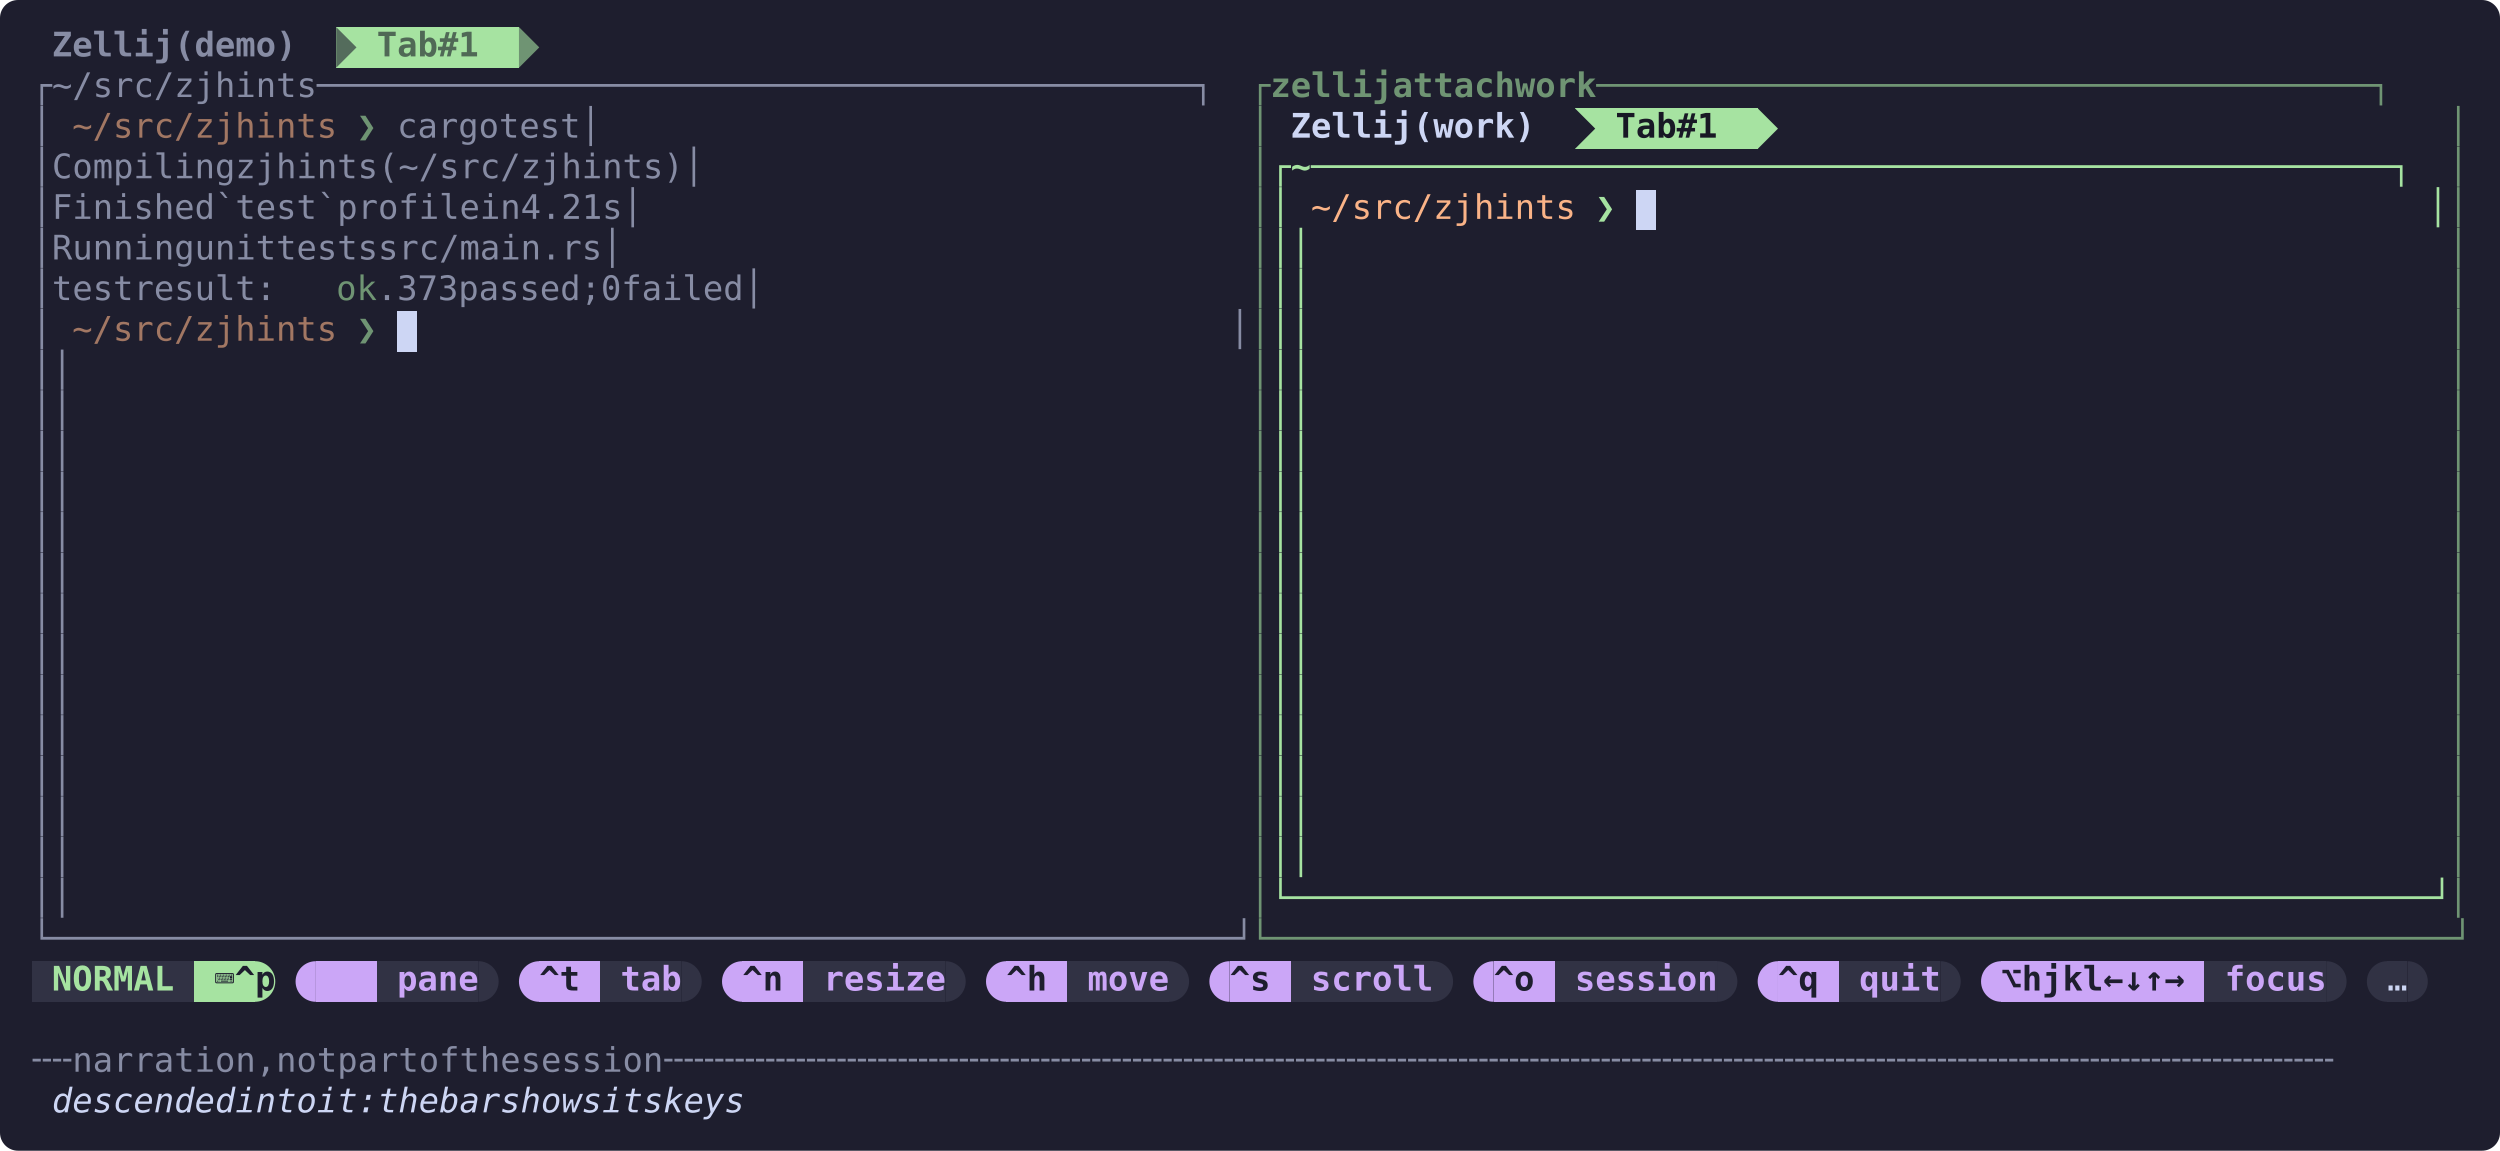
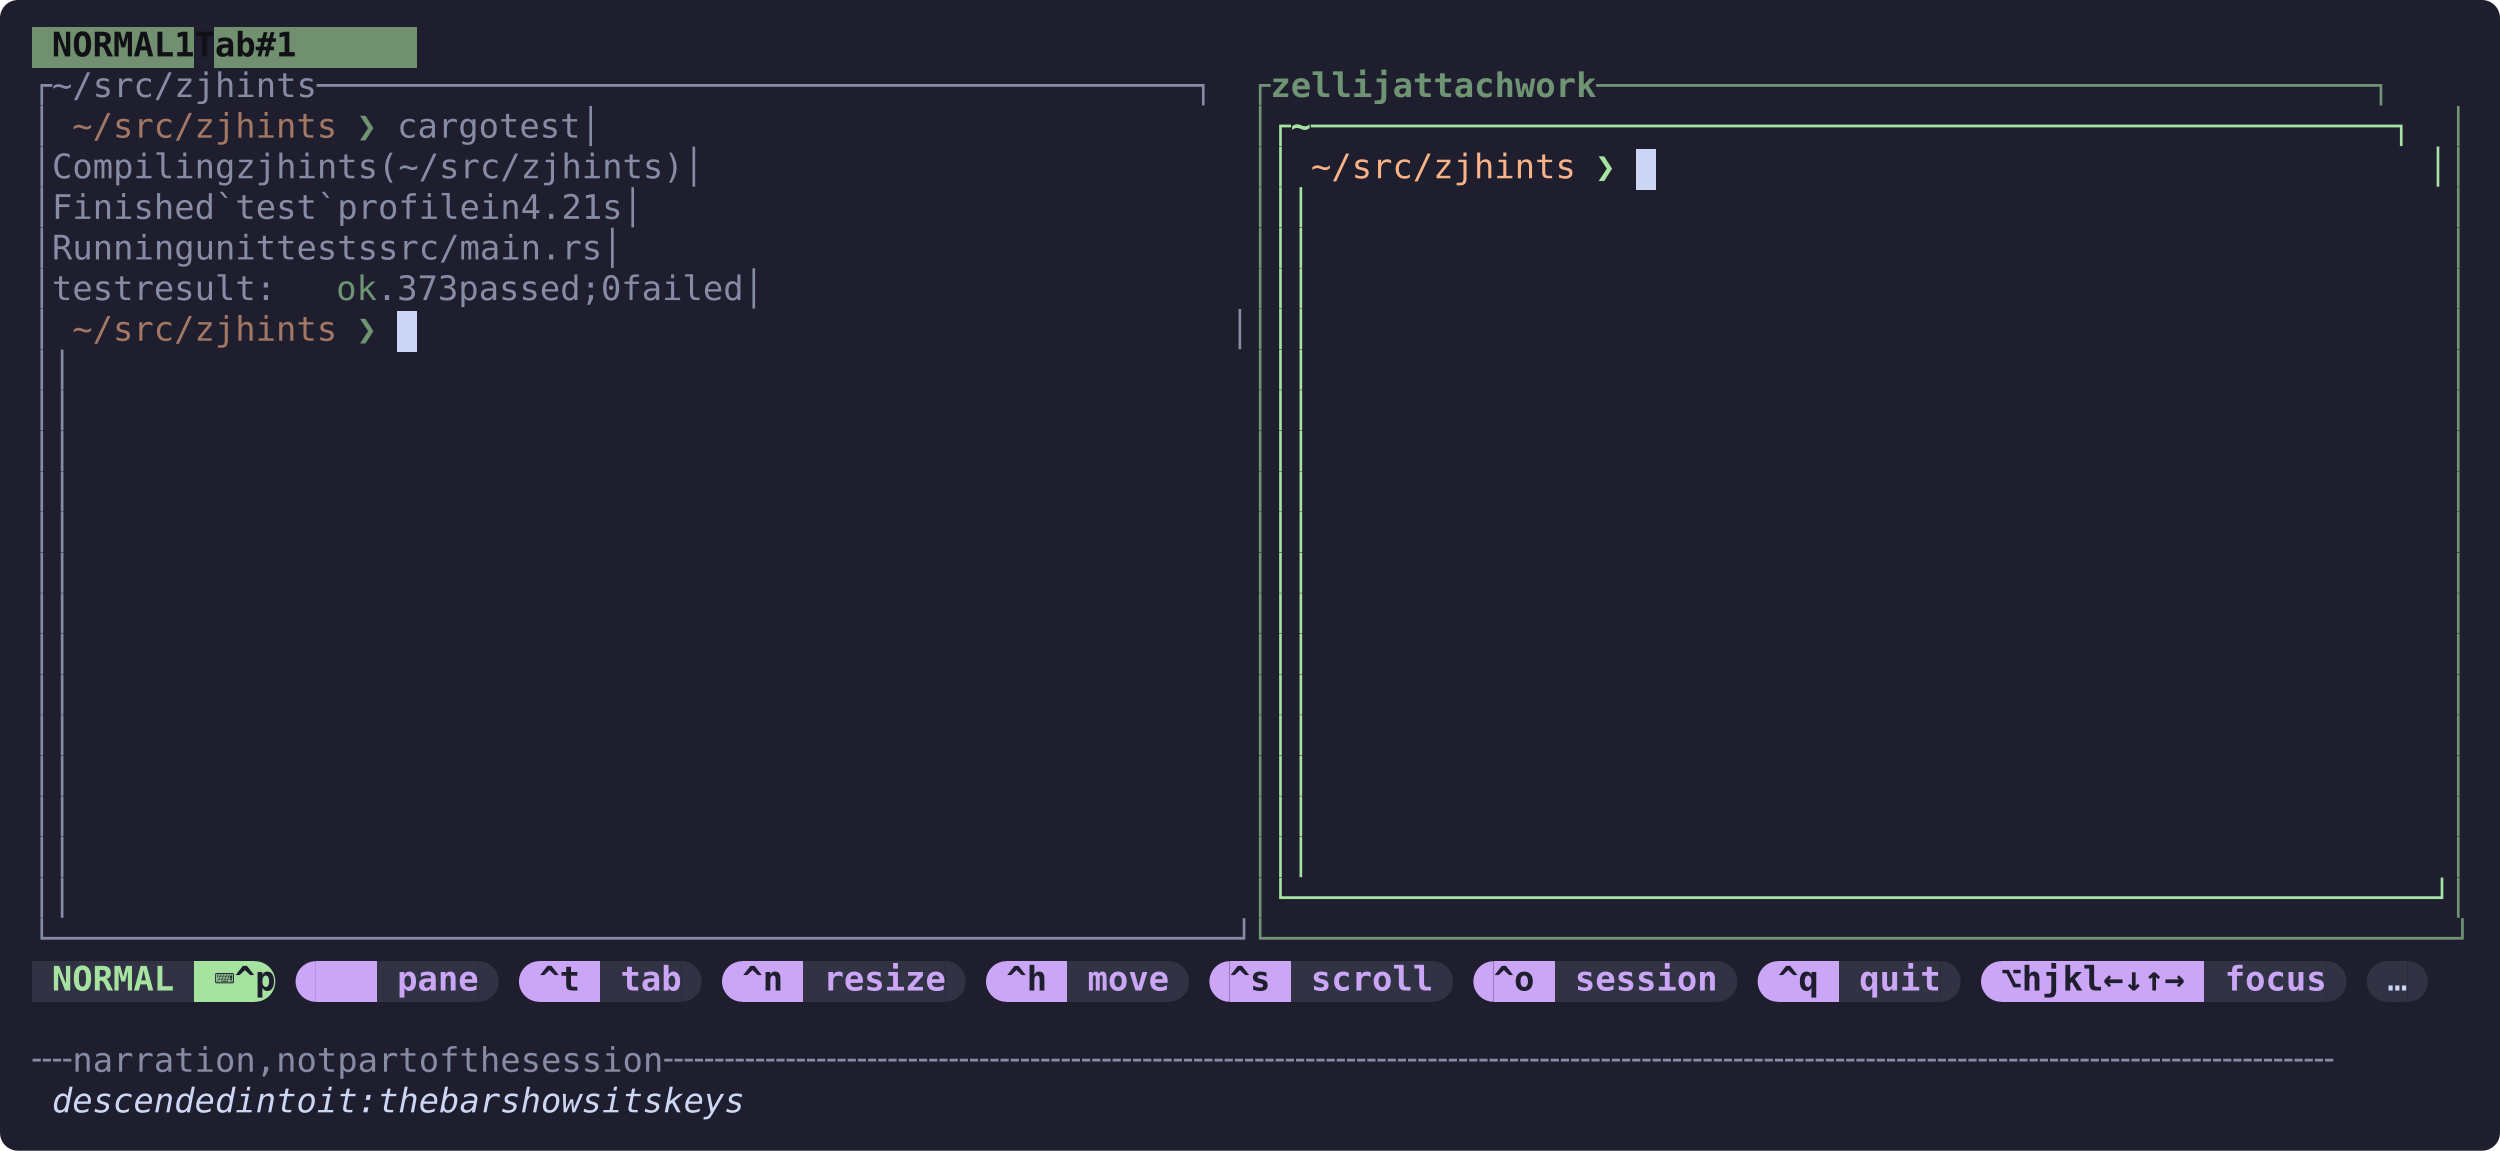
<svg xmlns="http://www.w3.org/2000/svg" width="1108" height="510" viewBox="0 0 1108 510" role="img">
  <rect width="1108" height="510" rx="8" fill="#1e1e2e" />
  <g transform="translate(14 12)">
    <style>
@keyframes f0{0.000%{visibility:visible}35.365%{visibility:hidden}79.268%{visibility:visible}}
.f0{visibility:hidden;animation:f0 16400ms step-end infinite}
@keyframes f1{0.000%{visibility:hidden}35.365%{visibility:visible}79.268%{visibility:hidden}}
.f1{animation:f1 16400ms step-end infinite}
@keyframes f2{0.000%{visibility:visible}35.365%{visibility:hidden}}
.f2{visibility:hidden;animation:f2 16400ms step-end infinite}
@keyframes f3{0.000%{visibility:hidden}79.268%{visibility:visible}}
.f3{visibility:hidden;animation:f3 16400ms step-end infinite}
@keyframes f4{0.000%{visibility:visible}18.292%{visibility:hidden}}
.f4{visibility:hidden;animation:f4 16400ms step-end infinite}
@keyframes f5{0.000%{visibility:hidden}18.292%{visibility:visible}35.365%{visibility:hidden}}
.f5{visibility:hidden;animation:f5 16400ms step-end infinite}
@keyframes f6{0.000%{visibility:visible}59.756%{visibility:hidden}79.268%{visibility:visible}}
.f6{animation:f6 16400ms step-end infinite}
@keyframes f7{0.000%{visibility:hidden}59.756%{visibility:visible}79.268%{visibility:hidden}}
.f7{visibility:hidden;animation:f7 16400ms step-end infinite}
@keyframes f8{0.000%{visibility:visible}}
.f8{animation:f8 16400ms step-end infinite}
@keyframes f9{0.000%{visibility:hidden}35.365%{visibility:visible}59.756%{visibility:hidden}}
.f9{animation:f9 16400ms step-end infinite}
@media (prefers-reduced-motion:reduce){g[class]{animation:none}}
</style>
    <g shape-rendering="crispEdges">
      <g class="f0">
-         <rect x="135" y="0" width="81" height="18" fill="#a6e3a1" />
-       </g>
-       <g class="f1">
-         <rect x="135" y="0" width="81" height="18" fill="#a6e3a1" />
+         <rect x="0" y="0" width="72" height="18" fill="#a6e3a1" />
+         <rect x="81" y="0" width="90" height="18" fill="#a6e3a1" />
+       </g>
+       <g class="f1">
+         <rect x="0" y="0" width="72" height="18" fill="#71906f" />
+         <rect x="81" y="0" width="90" height="18" fill="#71906f" />
      </g>
      <g class="f4">
        <rect x="702" y="36" width="9" height="18" fill="#cdd6f4" />
      </g>
      <g class="f5">
        <rect x="864" y="36" width="9" height="18" fill="#cdd6f4" />
      </g>
      <g class="f1">
-         <rect x="684" y="36" width="81" height="18" fill="#a6e3a1" />
-       </g>
-       <g class="f3">
-         <rect x="684" y="36" width="81" height="18" fill="#a6e3a1" />
-       </g>
-       <g class="f1">
-         <rect x="711" y="72" width="9" height="18" fill="#cdd6f4" />
-       </g>
-       <g class="f3">
-         <rect x="711" y="72" width="9" height="18" fill="#cdd6f4" />
+         <rect x="711" y="54" width="9" height="18" fill="#cdd6f4" />
+       </g>
+       <g class="f3">
+         <rect x="711" y="54" width="9" height="18" fill="#cdd6f4" />
      </g>
      <g class="f2">
        <rect x="162" y="126" width="9" height="18" fill="#cdd6f4" />
      </g>
      <g class="f1">
        <rect x="162" y="126" width="9" height="18" fill="#cdd6f4" />
      </g>
      <g class="f3">
        <rect x="162" y="126" width="9" height="18" fill="#cdd6f4" />
      </g>
      <g class="f6">
        <rect x="0" y="414" width="72" height="18" fill="#313244" />
        <rect x="72" y="414" width="27" height="18" fill="#a6e3a1" />
        <rect x="126" y="414" width="27" height="18" fill="#cba6f7" />
        <rect x="153" y="414" width="45" height="18" fill="#313244" />
        <rect x="225" y="414" width="27" height="18" fill="#cba6f7" />
        <rect x="252" y="414" width="36" height="18" fill="#313244" />
        <rect x="315" y="414" width="27" height="18" fill="#cba6f7" />
        <rect x="342" y="414" width="63" height="18" fill="#313244" />
        <rect x="432" y="414" width="27" height="18" fill="#cba6f7" />
        <rect x="459" y="414" width="45" height="18" fill="#313244" />
        <rect x="531" y="414" width="27" height="18" fill="#cba6f7" />
        <rect x="558" y="414" width="63" height="18" fill="#313244" />
        <rect x="648" y="414" width="27" height="18" fill="#cba6f7" />
        <rect x="675" y="414" width="72" height="18" fill="#313244" />
        <rect x="774" y="414" width="27" height="18" fill="#cba6f7" />
        <rect x="801" y="414" width="45" height="18" fill="#313244" />
        <rect x="873" y="414" width="90" height="18" fill="#cba6f7" />
        <rect x="963" y="414" width="54" height="18" fill="#313244" />
        <rect x="1044" y="414" width="9" height="18" fill="#313244" />
      </g>
      <g class="f7">
        <rect x="0" y="414" width="54" height="18" fill="#313244" />
        <rect x="54" y="414" width="27" height="18" fill="#89b4fa" />
        <rect x="108" y="414" width="45" height="18" fill="#cba6f7" />
        <rect x="153" y="414" width="36" height="18" fill="#313244" />
        <rect x="216" y="414" width="18" height="18" fill="#cba6f7" />
        <rect x="234" y="414" width="54" height="18" fill="#313244" />
        <rect x="315" y="414" width="18" height="18" fill="#cba6f7" />
        <rect x="333" y="414" width="99" height="18" fill="#313244" />
        <rect x="459" y="414" width="45" height="18" fill="#cba6f7" />
        <rect x="504" y="414" width="54" height="18" fill="#313244" />
        <rect x="585" y="414" width="18" height="18" fill="#cba6f7" />
        <rect x="603" y="414" width="54" height="18" fill="#313244" />
        <rect x="684" y="414" width="18" height="18" fill="#cba6f7" />
        <rect x="702" y="414" width="108" height="18" fill="#313244" />
        <rect x="837" y="414" width="18" height="18" fill="#cba6f7" />
        <rect x="855" y="414" width="99" height="18" fill="#313244" />
        <rect x="981" y="414" width="9" height="18" fill="#313244" />
      </g>
      <g class="f7">
        <rect x="9" y="468" width="72" height="18" fill="#a6e3a1" />
      </g>
    </g>
    <g font-family="ui-monospace, SFMono-Regular, Menlo, Consolas, 'DejaVu Sans Mono', monospace" font-size="15" xml:space="preserve">
      <g class="f0">
-         <path d="M135 0L144 9L135 18Z" fill="#1e1e2e" />
-         <path d="M216 0L225 9L216 18Z" fill="#a6e3a1" />
        <text y="13">
-           <tspan x="9 18 27 36 45 54 72 81 90 99 108 117" fill="#cdd6f4" font-weight="bold">Zellij(demo)</tspan>
-           <tspan x="153 162 171 189 198" fill="#181825" font-weight="bold">Tab#1</tspan>
-         </text>
-       </g>
-       <g class="f1">
-         <path d="M135 0L144 9L135 18Z" fill="#546c5c" />
-         <path d="M216 0L225 9L216 18Z" fill="#6f9473" />
+           <tspan x="9 18 27 36 45 54 90 108 117 126 144 153" fill="#181825" font-weight="bold">NORMAL1Tab#1</tspan>
+         </text>
+       </g>
+       <g class="f1">
        <text y="13">
-           <tspan x="9 18 27 36 45 54 72 81 90 99 108 117" fill="#878ca4" font-weight="bold">Zellij(demo)</tspan>
-           <tspan x="153 162 171 189 198" fill="#506956" font-weight="bold">Tab#1</tspan>
+           <tspan x="9 18 27 36 45 54 90 108 117 126 144 153" fill="#101016" font-weight="bold">NORMAL1Tab#1</tspan>
        </text>
      </g>
      <g class="f2">
        <text y="31">
          <tspan x="0 18 27 36 45 54 63 72 81 90 99 108 117 126 144 153 162 171 180 189 198 207 216 225 234 243 252 261 270 279 288 297 306 315 324 333 342 351 360 369 378 387 396 405 414 423 432 441 450 459 468 477 486 495 504 513 522 531" fill="#cdd6f4">┌~/src/zjhints───────────────────────────────────────────┐</tspan>
          <tspan x="540 558 567 576 585 594 603 612 621 630 639 648 657 666 684 693 702 711 720 729 738 747 756 765 774 783 792 801 810 819 828 837 846 855 864 873 882 891 900 909 918 927 936 945 954 963 972 981 990 999 1008 1017 1026 1035 1044 1053 1062 1071" fill="#a6e3a1" font-weight="bold">┌~/src/zjhints───────────────────────────────────────────┐</tspan>
        </text>
      </g>
      <g class="f1">
        <text y="31">
          <tspan x="0 18 27 36 45 54 63 72 81 90 99 108 117 126 144 153 162 171 180 189 198 207 216 225 234 243 252 261 270 279 288 297 306 315 324 333 342 351 360 369 378 387 396 405 414 423 432 441 450 459 468 477 486 495 504 513 522 531" fill="#878ca4">┌~/src/zjhints───────────────────────────────────────────┐</tspan>
          <tspan x="540 558 567 576 585 594 603 621 630 639 648 657 666 684 693 702 711 729 738 747 756 765 774 783 792 801 810 819 828 837 846 855 864 873 882 891 900 909 918 927 936 945 954 963 972 981 990 999 1008 1017 1026 1035 1044 1053 1062 1071" fill="#6f9473" font-weight="bold">┌zellijattachwork──────────────────────────────────────┐</tspan>
        </text>
      </g>
      <g class="f3">
        <text y="31">
          <tspan x="0 18 27 36 45 54 63 72 81 90 99 108 117 126 144 153 162 171 180 189 198 207 216 225 234 243 252 261 270 279 288 297 306 315 324 333 342 351 360 369 378 387 396 405 414 423 432 441 450 459 468 477 486 495 504 513 522 531" fill="#cdd6f4">┌~/src/zjhints───────────────────────────────────────────┐</tspan>
          <tspan x="540 558 567 576 585 594 603 621 630 639 648 657 666 684 693 702 711 729 738 747 756 765 774 783 792 801 810 819 828 837 846 855 864 873 882 891 900 909 918 927 936 945 954 963 972 981 990 999 1008 1017 1026 1035 1044 1053 1062 1071" fill="#a6e3a1" font-weight="bold">┌zellijattachwork──────────────────────────────────────┐</tspan>
        </text>
      </g>
      <g class="f4">
        <text y="49">
          <tspan x="0" fill="#cdd6f4">│</tspan>
          <tspan x="18 27 36 45 54 63 72 81 90 99 108 117 126" fill="#fab387">~/src/zjhints</tspan>
          <tspan x="144" fill="#a6e3a1">❯</tspan>
          <tspan x="162 171 180 189 198 216 225 234 243 531" fill="#cdd6f4">cargotest│</tspan>
          <tspan x="540" fill="#a6e3a1" font-weight="bold">│</tspan>
          <tspan x="558 567 576 585 594 603 612 621 630 639 648 657 666" fill="#fab387">~/src/zjhints</tspan>
          <tspan x="684" fill="#a6e3a1">❯</tspan>
          <tspan x="1071" fill="#a6e3a1" font-weight="bold">│</tspan>
        </text>
      </g>
      <g class="f5">
        <text y="49">
          <tspan x="0" fill="#cdd6f4">│</tspan>
          <tspan x="18 27 36 45 54 63 72 81 90 99 108 117 126" fill="#fab387">~/src/zjhints</tspan>
          <tspan x="144" fill="#a6e3a1">❯</tspan>
          <tspan x="162 171 180 189 198 216 225 234 243 531" fill="#cdd6f4">cargotest│</tspan>
          <tspan x="540" fill="#a6e3a1" font-weight="bold">│</tspan>
          <tspan x="558 567 576 585 594 603 612 621 630 639 648 657 666" fill="#fab387">~/src/zjhints</tspan>
          <tspan x="684" fill="#a6e3a1">❯</tspan>
          <tspan x="702 711 720 729 738 747 765 774 783 792 801 810 828 837 846 855" fill="#cdd6f4">zellijattachwork</tspan>
          <tspan x="1071" fill="#a6e3a1" font-weight="bold">│</tspan>
        </text>
      </g>
      <g class="f1">
-         <path d="M684 36L693 45L684 54Z" fill="#1e1e2e" />
-         <path d="M765 36L774 45L765 54Z" fill="#a6e3a1" />
        <text y="49">
          <tspan x="0" fill="#878ca4">│</tspan>
          <tspan x="18 27 36 45 54 63 72 81 90 99 108 117 126" fill="#a27763">~/src/zjhints</tspan>
          <tspan x="144" fill="#6f9473">❯</tspan>
          <tspan x="162 171 180 189 198 216 225 234 243 531" fill="#878ca4">cargotest│</tspan>
          <tspan x="540" fill="#6f9473" font-weight="bold">│</tspan>
-           <tspan x="558 567 576 585 594 603 621 630 639 648 657 666" fill="#cdd6f4" font-weight="bold">Zellij(work)</tspan>
-           <tspan x="702 711 720 738 747" fill="#181825" font-weight="bold">Tab#1</tspan>
-           <tspan x="1071" fill="#6f9473" font-weight="bold">│</tspan>
-         </text>
-       </g>
-       <g class="f3">
-         <path d="M684 36L693 45L684 54Z" fill="#546c5c" />
-         <path d="M765 36L774 45L765 54Z" fill="#6f9473" />
+           <tspan x="549 567 585 594 603 612 621 630 639 648 657 666 675 684 693 702 711 720 729 738 747 756 765 774 783 792 801 810 819 828 837 846 855 864 873 882 891 900 909 918 927 936 945 954 963 972 981 990 999 1008 1017 1026 1035 1044 1053 1062" fill="#a6e3a1" font-weight="bold">┌~─────────────────────────────────────────────────────┐</tspan>
+           <tspan x="1071" fill="#6f9473" font-weight="bold">│</tspan>
+         </text>
+       </g>
+       <g class="f3">
        <text y="49">
          <tspan x="0" fill="#cdd6f4">│</tspan>
          <tspan x="18 27 36 45 54 63 72 81 90 99 108 117 126" fill="#fab387">~/src/zjhints</tspan>
          <tspan x="144" fill="#a6e3a1">❯</tspan>
          <tspan x="162 171 180 189 198 216 225 234 243 531" fill="#cdd6f4">cargotest│</tspan>
          <tspan x="540" fill="#a6e3a1" font-weight="bold">│</tspan>
-           <tspan x="558 567 576 585 594 603 621 630 639 648 657 666" fill="#878ca4" font-weight="bold">Zellij(work)</tspan>
-           <tspan x="702 711 720 738 747" fill="#506956" font-weight="bold">Tab#1</tspan>
+           <tspan x="549 567 585 594 603 612 621 630 639 648 657 666 675 684 693 702 711 720 729 738 747 756 765 774 783 792 801 810 819 828 837 846 855 864 873 882 891 900 909 918 927 936 945 954 963 972 981 990 999 1008 1017 1026 1035 1044 1053 1062" fill="#6f9473" font-weight="bold">┌~─────────────────────────────────────────────────────┐</tspan>
          <tspan x="1071" fill="#a6e3a1" font-weight="bold">│</tspan>
        </text>
      </g>
      <g class="f2">
        <text y="67">
          <tspan x="0 45 54 63 72 81 90 99 108 117 135 144 153 162 171 180 189 207 216 225 234 243 252 261 270 279 288 297 306 315 324 333 531" fill="#cdd6f4">│Compilingzjhints(~/src/zjhints)│</tspan>
          <tspan x="540 1071" fill="#a6e3a1" font-weight="bold">││</tspan>
        </text>
      </g>
      <g class="f1">
        <text y="67">
          <tspan x="0 45 54 63 72 81 90 99 108 117 135 144 153 162 171 180 189 207 216 225 234 243 252 261 270 279 288 297 306 315 324 333 531" fill="#878ca4">│Compilingzjhints(~/src/zjhints)│</tspan>
-           <tspan x="540" fill="#6f9473" font-weight="bold">│</tspan>
-           <tspan x="549 567 585 594 603 612 621 630 639 648 657 666 675 684 693 702 711 720 729 738 747 756 765 774 783 792 801 810 819 828 837 846 855 864 873 882 891 900 909 918 927 936 945 954 963 972 981 990 999 1008 1017 1026 1035 1044 1053 1062" fill="#a6e3a1" font-weight="bold">┌~─────────────────────────────────────────────────────┐</tspan>
-           <tspan x="1071" fill="#6f9473" font-weight="bold">│</tspan>
-         </text>
-       </g>
-       <g class="f3">
-         <text y="67">
-           <tspan x="0 45 54 63 72 81 90 99 108 117 135 144 153 162 171 180 189 207 216 225 234 243 252 261 270 279 288 297 306 315 324 333 531" fill="#cdd6f4">│Compilingzjhints(~/src/zjhints)│</tspan>
-           <tspan x="540" fill="#a6e3a1" font-weight="bold">│</tspan>
-           <tspan x="549 567 585 594 603 612 621 630 639 648 657 666 675 684 693 702 711 720 729 738 747 756 765 774 783 792 801 810 819 828 837 846 855 864 873 882 891 900 909 918 927 936 945 954 963 972 981 990 999 1008 1017 1026 1035 1044 1053 1062" fill="#6f9473" font-weight="bold">┌~─────────────────────────────────────────────────────┐</tspan>
-           <tspan x="1071" fill="#a6e3a1" font-weight="bold">│</tspan>
-         </text>
-       </g>
-       <g class="f2">
-         <text y="85">
-           <tspan x="0 54 63 72 81 90 99 108 117 135 144 153 162 171 180 198 207 216 225 234 243 252 270 279 297 306 315 324 333 531" fill="#cdd6f4">│Finished`test`profilein4.21s│</tspan>
-           <tspan x="540 1071" fill="#a6e3a1" font-weight="bold">││</tspan>
-         </text>
-       </g>
-       <g class="f1">
-         <text y="85">
-           <tspan x="0 54 63 72 81 90 99 108 117 135 144 153 162 171 180 198 207 216 225 234 243 252 270 279 297 306 315 324 333 531" fill="#878ca4">│Finished`test`profilein4.21s│</tspan>
          <tspan x="540" fill="#6f9473" font-weight="bold">│</tspan>
          <tspan x="549" fill="#a6e3a1" font-weight="bold">│</tspan>
          <tspan x="567 576 585 594 603 612 621 630 639 648 657 666 675" fill="#fab387">~/src/zjhints</tspan>
          <tspan x="693" fill="#a6e3a1">❯</tspan>
          <tspan x="1062" fill="#a6e3a1" font-weight="bold">│</tspan>
          <tspan x="1071" fill="#6f9473" font-weight="bold">│</tspan>
        </text>
      </g>
      <g class="f3">
-         <text y="85">
-           <tspan x="0 54 63 72 81 90 99 108 117 135 144 153 162 171 180 198 207 216 225 234 243 252 270 279 297 306 315 324 333 531" fill="#cdd6f4">│Finished`test`profilein4.21s│</tspan>
+         <text y="67">
+           <tspan x="0 45 54 63 72 81 90 99 108 117 135 144 153 162 171 180 189 207 216 225 234 243 252 261 270 279 288 297 306 315 324 333 531" fill="#cdd6f4">│Compilingzjhints(~/src/zjhints)│</tspan>
          <tspan x="540" fill="#a6e3a1" font-weight="bold">│</tspan>
          <tspan x="549" fill="#6f9473" font-weight="bold">│</tspan>
          <tspan x="567 576 585 594 603 612 621 630 639 648 657 666 675" fill="#a27763">~/src/zjhints</tspan>
          <tspan x="693" fill="#6f9473">❯</tspan>
          <tspan x="1062" fill="#6f9473" font-weight="bold">│</tspan>
+           <tspan x="1071" fill="#a6e3a1" font-weight="bold">│</tspan>
+         </text>
+       </g>
+       <g class="f2">
+         <text y="85">
+           <tspan x="0 54 63 72 81 90 99 108 117 135 144 153 162 171 180 198 207 216 225 234 243 252 270 279 297 306 315 324 333 531" fill="#cdd6f4">│Finished`test`profilein4.21s│</tspan>
+           <tspan x="540 1071" fill="#a6e3a1" font-weight="bold">││</tspan>
+         </text>
+       </g>
+       <g class="f1">
+         <text y="85">
+           <tspan x="0 54 63 72 81 90 99 108 117 135 144 153 162 171 180 198 207 216 225 234 243 252 270 279 297 306 315 324 333 531" fill="#878ca4">│Finished`test`profilein4.21s│</tspan>
+           <tspan x="540" fill="#6f9473" font-weight="bold">│</tspan>
+           <tspan x="549 1062" fill="#a6e3a1" font-weight="bold">││</tspan>
+           <tspan x="1071" fill="#6f9473" font-weight="bold">│</tspan>
+         </text>
+       </g>
+       <g class="f3">
+         <text y="85">
+           <tspan x="0 54 63 72 81 90 99 108 117 135 144 153 162 171 180 198 207 216 225 234 243 252 270 279 297 306 315 324 333 531" fill="#cdd6f4">│Finished`test`profilein4.21s│</tspan>
+           <tspan x="540" fill="#a6e3a1" font-weight="bold">│</tspan>
+           <tspan x="549 1062" fill="#6f9473" font-weight="bold">││</tspan>
          <tspan x="1071" fill="#a6e3a1" font-weight="bold">│</tspan>
        </text>
      </g>
      <g class="f2">
        <text y="103">
          <tspan x="0 63 72 81 90 99 108 117 135 144 153 162 171 180 189 198 207 225 234 243 252 261 270 279 288 297 306 315 531" fill="#cdd6f4">│Runningunittestssrc/main.rs│</tspan>
          <tspan x="540 1071" fill="#a6e3a1" font-weight="bold">││</tspan>
        </text>
      </g>
      <g class="f1">
        <text y="103">
          <tspan x="0 63 72 81 90 99 108 117 135 144 153 162 171 180 189 198 207 225 234 243 252 261 270 279 288 297 306 315 531" fill="#878ca4">│Runningunittestssrc/main.rs│</tspan>
          <tspan x="540" fill="#6f9473" font-weight="bold">│</tspan>
          <tspan x="549 1062" fill="#a6e3a1" font-weight="bold">││</tspan>
          <tspan x="1071" fill="#6f9473" font-weight="bold">│</tspan>
        </text>
      </g>
      <g class="f3">
        <text y="103">
          <tspan x="0 63 72 81 90 99 108 117 135 144 153 162 171 180 189 198 207 225 234 243 252 261 270 279 288 297 306 315 531" fill="#cdd6f4">│Runningunittestssrc/main.rs│</tspan>
          <tspan x="540" fill="#a6e3a1" font-weight="bold">│</tspan>
          <tspan x="549 1062" fill="#6f9473" font-weight="bold">││</tspan>
          <tspan x="1071" fill="#a6e3a1" font-weight="bold">│</tspan>
        </text>
      </g>
      <g class="f2">
        <text y="121">
          <tspan x="0 18 27 36 45 63 72 81 90 99 108 117" fill="#cdd6f4">│testresult:</tspan>
          <tspan x="135 144" fill="#a6e3a1">ok</tspan>
          <tspan x="153 171 180 189 207 216 225 234 243 252 261 279 297 306 315 324 333 342 531" fill="#cdd6f4">.373passed;0failed│</tspan>
          <tspan x="540 1071" fill="#a6e3a1" font-weight="bold">││</tspan>
        </text>
      </g>
      <g class="f1">
        <text y="121">
          <tspan x="0 18 27 36 45 63 72 81 90 99 108 117" fill="#878ca4">│testresult:</tspan>
          <tspan x="135 144" fill="#6f9473">ok</tspan>
          <tspan x="153 171 180 189 207 216 225 234 243 252 261 279 297 306 315 324 333 342 531" fill="#878ca4">.373passed;0failed│</tspan>
          <tspan x="540" fill="#6f9473" font-weight="bold">│</tspan>
          <tspan x="549 1062" fill="#a6e3a1" font-weight="bold">││</tspan>
          <tspan x="1071" fill="#6f9473" font-weight="bold">│</tspan>
        </text>
      </g>
      <g class="f3">
        <text y="121">
          <tspan x="0 18 27 36 45 63 72 81 90 99 108 117" fill="#cdd6f4">│testresult:</tspan>
          <tspan x="135 144" fill="#a6e3a1">ok</tspan>
          <tspan x="153 171 180 189 207 216 225 234 243 252 261 279 297 306 315 324 333 342 531" fill="#cdd6f4">.373passed;0failed│</tspan>
          <tspan x="540" fill="#a6e3a1" font-weight="bold">│</tspan>
          <tspan x="549 1062" fill="#6f9473" font-weight="bold">││</tspan>
          <tspan x="1071" fill="#a6e3a1" font-weight="bold">│</tspan>
        </text>
      </g>
      <g class="f2">
        <text y="139">
          <tspan x="0" fill="#cdd6f4">│</tspan>
          <tspan x="18 27 36 45 54 63 72 81 90 99 108 117 126" fill="#fab387">~/src/zjhints</tspan>
          <tspan x="144" fill="#a6e3a1">❯</tspan>
          <tspan x="531" fill="#cdd6f4">│</tspan>
          <tspan x="540 1071" fill="#a6e3a1" font-weight="bold">││</tspan>
        </text>
      </g>
      <g class="f1">
        <text y="139">
          <tspan x="0" fill="#878ca4">│</tspan>
          <tspan x="18 27 36 45 54 63 72 81 90 99 108 117 126" fill="#a27763">~/src/zjhints</tspan>
          <tspan x="144" fill="#6f9473">❯</tspan>
          <tspan x="531" fill="#878ca4">│</tspan>
          <tspan x="540" fill="#6f9473" font-weight="bold">│</tspan>
          <tspan x="549 1062" fill="#a6e3a1" font-weight="bold">││</tspan>
          <tspan x="1071" fill="#6f9473" font-weight="bold">│</tspan>
        </text>
      </g>
      <g class="f3">
        <text y="139">
          <tspan x="0" fill="#cdd6f4">│</tspan>
          <tspan x="18 27 36 45 54 63 72 81 90 99 108 117 126" fill="#fab387">~/src/zjhints</tspan>
          <tspan x="144" fill="#a6e3a1">❯</tspan>
          <tspan x="531" fill="#cdd6f4">│</tspan>
          <tspan x="540" fill="#a6e3a1" font-weight="bold">│</tspan>
          <tspan x="549 1062" fill="#6f9473" font-weight="bold">││</tspan>
          <tspan x="1071" fill="#a6e3a1" font-weight="bold">│</tspan>
        </text>
      </g>
      <g class="f2">
        <text y="157">
          <tspan x="0 531" fill="#cdd6f4">││</tspan>
          <tspan x="540 1071" fill="#a6e3a1" font-weight="bold">││</tspan>
        </text>
      </g>
      <g class="f1">
        <text y="157">
          <tspan x="0 531" fill="#878ca4">││</tspan>
          <tspan x="540" fill="#6f9473" font-weight="bold">│</tspan>
          <tspan x="549 1062" fill="#a6e3a1" font-weight="bold">││</tspan>
          <tspan x="1071" fill="#6f9473" font-weight="bold">│</tspan>
        </text>
      </g>
      <g class="f3">
        <text y="157">
          <tspan x="0 531" fill="#cdd6f4">││</tspan>
          <tspan x="540" fill="#a6e3a1" font-weight="bold">│</tspan>
          <tspan x="549 1062" fill="#6f9473" font-weight="bold">││</tspan>
          <tspan x="1071" fill="#a6e3a1" font-weight="bold">│</tspan>
        </text>
      </g>
      <g class="f2">
        <text y="175">
          <tspan x="0 531" fill="#cdd6f4">││</tspan>
          <tspan x="540 1071" fill="#a6e3a1" font-weight="bold">││</tspan>
        </text>
      </g>
      <g class="f1">
        <text y="175">
          <tspan x="0 531" fill="#878ca4">││</tspan>
          <tspan x="540" fill="#6f9473" font-weight="bold">│</tspan>
          <tspan x="549 1062" fill="#a6e3a1" font-weight="bold">││</tspan>
          <tspan x="1071" fill="#6f9473" font-weight="bold">│</tspan>
        </text>
      </g>
      <g class="f3">
        <text y="175">
          <tspan x="0 531" fill="#cdd6f4">││</tspan>
          <tspan x="540" fill="#a6e3a1" font-weight="bold">│</tspan>
          <tspan x="549 1062" fill="#6f9473" font-weight="bold">││</tspan>
          <tspan x="1071" fill="#a6e3a1" font-weight="bold">│</tspan>
        </text>
      </g>
      <g class="f2">
        <text y="193">
          <tspan x="0 531" fill="#cdd6f4">││</tspan>
          <tspan x="540 1071" fill="#a6e3a1" font-weight="bold">││</tspan>
        </text>
      </g>
      <g class="f1">
        <text y="193">
          <tspan x="0 531" fill="#878ca4">││</tspan>
          <tspan x="540" fill="#6f9473" font-weight="bold">│</tspan>
          <tspan x="549 1062" fill="#a6e3a1" font-weight="bold">││</tspan>
          <tspan x="1071" fill="#6f9473" font-weight="bold">│</tspan>
        </text>
      </g>
      <g class="f3">
        <text y="193">
          <tspan x="0 531" fill="#cdd6f4">││</tspan>
          <tspan x="540" fill="#a6e3a1" font-weight="bold">│</tspan>
          <tspan x="549 1062" fill="#6f9473" font-weight="bold">││</tspan>
          <tspan x="1071" fill="#a6e3a1" font-weight="bold">│</tspan>
        </text>
      </g>
      <g class="f2">
        <text y="211">
          <tspan x="0 531" fill="#cdd6f4">││</tspan>
          <tspan x="540 1071" fill="#a6e3a1" font-weight="bold">││</tspan>
        </text>
      </g>
      <g class="f1">
        <text y="211">
          <tspan x="0 531" fill="#878ca4">││</tspan>
          <tspan x="540" fill="#6f9473" font-weight="bold">│</tspan>
          <tspan x="549 1062" fill="#a6e3a1" font-weight="bold">││</tspan>
          <tspan x="1071" fill="#6f9473" font-weight="bold">│</tspan>
        </text>
      </g>
      <g class="f3">
        <text y="211">
          <tspan x="0 531" fill="#cdd6f4">││</tspan>
          <tspan x="540" fill="#a6e3a1" font-weight="bold">│</tspan>
          <tspan x="549 1062" fill="#6f9473" font-weight="bold">││</tspan>
          <tspan x="1071" fill="#a6e3a1" font-weight="bold">│</tspan>
        </text>
      </g>
      <g class="f2">
        <text y="229">
          <tspan x="0 531" fill="#cdd6f4">││</tspan>
          <tspan x="540 1071" fill="#a6e3a1" font-weight="bold">││</tspan>
        </text>
      </g>
      <g class="f1">
        <text y="229">
          <tspan x="0 531" fill="#878ca4">││</tspan>
          <tspan x="540" fill="#6f9473" font-weight="bold">│</tspan>
          <tspan x="549 1062" fill="#a6e3a1" font-weight="bold">││</tspan>
          <tspan x="1071" fill="#6f9473" font-weight="bold">│</tspan>
        </text>
      </g>
      <g class="f3">
        <text y="229">
          <tspan x="0 531" fill="#cdd6f4">││</tspan>
          <tspan x="540" fill="#a6e3a1" font-weight="bold">│</tspan>
          <tspan x="549 1062" fill="#6f9473" font-weight="bold">││</tspan>
          <tspan x="1071" fill="#a6e3a1" font-weight="bold">│</tspan>
        </text>
      </g>
      <g class="f2">
        <text y="247">
          <tspan x="0 531" fill="#cdd6f4">││</tspan>
          <tspan x="540 1071" fill="#a6e3a1" font-weight="bold">││</tspan>
        </text>
      </g>
      <g class="f1">
        <text y="247">
          <tspan x="0 531" fill="#878ca4">││</tspan>
          <tspan x="540" fill="#6f9473" font-weight="bold">│</tspan>
          <tspan x="549 1062" fill="#a6e3a1" font-weight="bold">││</tspan>
          <tspan x="1071" fill="#6f9473" font-weight="bold">│</tspan>
        </text>
      </g>
      <g class="f3">
        <text y="247">
          <tspan x="0 531" fill="#cdd6f4">││</tspan>
          <tspan x="540" fill="#a6e3a1" font-weight="bold">│</tspan>
          <tspan x="549 1062" fill="#6f9473" font-weight="bold">││</tspan>
          <tspan x="1071" fill="#a6e3a1" font-weight="bold">│</tspan>
        </text>
      </g>
      <g class="f2">
        <text y="265">
          <tspan x="0 531" fill="#cdd6f4">││</tspan>
          <tspan x="540 1071" fill="#a6e3a1" font-weight="bold">││</tspan>
        </text>
      </g>
      <g class="f1">
        <text y="265">
          <tspan x="0 531" fill="#878ca4">││</tspan>
          <tspan x="540" fill="#6f9473" font-weight="bold">│</tspan>
          <tspan x="549 1062" fill="#a6e3a1" font-weight="bold">││</tspan>
          <tspan x="1071" fill="#6f9473" font-weight="bold">│</tspan>
        </text>
      </g>
      <g class="f3">
        <text y="265">
          <tspan x="0 531" fill="#cdd6f4">││</tspan>
          <tspan x="540" fill="#a6e3a1" font-weight="bold">│</tspan>
          <tspan x="549 1062" fill="#6f9473" font-weight="bold">││</tspan>
          <tspan x="1071" fill="#a6e3a1" font-weight="bold">│</tspan>
        </text>
      </g>
      <g class="f2">
        <text y="283">
          <tspan x="0 531" fill="#cdd6f4">││</tspan>
          <tspan x="540 1071" fill="#a6e3a1" font-weight="bold">││</tspan>
        </text>
      </g>
      <g class="f1">
        <text y="283">
          <tspan x="0 531" fill="#878ca4">││</tspan>
          <tspan x="540" fill="#6f9473" font-weight="bold">│</tspan>
          <tspan x="549 1062" fill="#a6e3a1" font-weight="bold">││</tspan>
          <tspan x="1071" fill="#6f9473" font-weight="bold">│</tspan>
        </text>
      </g>
      <g class="f3">
        <text y="283">
          <tspan x="0 531" fill="#cdd6f4">││</tspan>
          <tspan x="540" fill="#a6e3a1" font-weight="bold">│</tspan>
          <tspan x="549 1062" fill="#6f9473" font-weight="bold">││</tspan>
          <tspan x="1071" fill="#a6e3a1" font-weight="bold">│</tspan>
        </text>
      </g>
      <g class="f2">
        <text y="301">
          <tspan x="0 531" fill="#cdd6f4">││</tspan>
          <tspan x="540 1071" fill="#a6e3a1" font-weight="bold">││</tspan>
        </text>
      </g>
      <g class="f1">
        <text y="301">
          <tspan x="0 531" fill="#878ca4">││</tspan>
          <tspan x="540" fill="#6f9473" font-weight="bold">│</tspan>
          <tspan x="549 1062" fill="#a6e3a1" font-weight="bold">││</tspan>
          <tspan x="1071" fill="#6f9473" font-weight="bold">│</tspan>
        </text>
      </g>
      <g class="f3">
        <text y="301">
          <tspan x="0 531" fill="#cdd6f4">││</tspan>
          <tspan x="540" fill="#a6e3a1" font-weight="bold">│</tspan>
          <tspan x="549 1062" fill="#6f9473" font-weight="bold">││</tspan>
          <tspan x="1071" fill="#a6e3a1" font-weight="bold">│</tspan>
        </text>
      </g>
      <g class="f2">
        <text y="319">
          <tspan x="0 531" fill="#cdd6f4">││</tspan>
          <tspan x="540 1071" fill="#a6e3a1" font-weight="bold">││</tspan>
        </text>
      </g>
      <g class="f1">
        <text y="319">
          <tspan x="0 531" fill="#878ca4">││</tspan>
          <tspan x="540" fill="#6f9473" font-weight="bold">│</tspan>
          <tspan x="549 1062" fill="#a6e3a1" font-weight="bold">││</tspan>
          <tspan x="1071" fill="#6f9473" font-weight="bold">│</tspan>
        </text>
      </g>
      <g class="f3">
        <text y="319">
          <tspan x="0 531" fill="#cdd6f4">││</tspan>
          <tspan x="540" fill="#a6e3a1" font-weight="bold">│</tspan>
          <tspan x="549 1062" fill="#6f9473" font-weight="bold">││</tspan>
          <tspan x="1071" fill="#a6e3a1" font-weight="bold">│</tspan>
        </text>
      </g>
      <g class="f2">
        <text y="337">
          <tspan x="0 531" fill="#cdd6f4">││</tspan>
          <tspan x="540 1071" fill="#a6e3a1" font-weight="bold">││</tspan>
        </text>
      </g>
      <g class="f1">
        <text y="337">
          <tspan x="0 531" fill="#878ca4">││</tspan>
          <tspan x="540" fill="#6f9473" font-weight="bold">│</tspan>
          <tspan x="549 1062" fill="#a6e3a1" font-weight="bold">││</tspan>
          <tspan x="1071" fill="#6f9473" font-weight="bold">│</tspan>
        </text>
      </g>
      <g class="f3">
        <text y="337">
          <tspan x="0 531" fill="#cdd6f4">││</tspan>
          <tspan x="540" fill="#a6e3a1" font-weight="bold">│</tspan>
          <tspan x="549 1062" fill="#6f9473" font-weight="bold">││</tspan>
          <tspan x="1071" fill="#a6e3a1" font-weight="bold">│</tspan>
        </text>
      </g>
      <g class="f2">
        <text y="355">
          <tspan x="0 531" fill="#cdd6f4">││</tspan>
          <tspan x="540 1071" fill="#a6e3a1" font-weight="bold">││</tspan>
        </text>
      </g>
      <g class="f1">
        <text y="355">
          <tspan x="0 531" fill="#878ca4">││</tspan>
          <tspan x="540" fill="#6f9473" font-weight="bold">│</tspan>
          <tspan x="549 1062" fill="#a6e3a1" font-weight="bold">││</tspan>
          <tspan x="1071" fill="#6f9473" font-weight="bold">│</tspan>
        </text>
      </g>
      <g class="f3">
        <text y="355">
          <tspan x="0 531" fill="#cdd6f4">││</tspan>
          <tspan x="540" fill="#a6e3a1" font-weight="bold">│</tspan>
          <tspan x="549 1062" fill="#6f9473" font-weight="bold">││</tspan>
          <tspan x="1071" fill="#a6e3a1" font-weight="bold">│</tspan>
        </text>
      </g>
      <g class="f2">
        <text y="373">
          <tspan x="0 531" fill="#cdd6f4">││</tspan>
          <tspan x="540 1071" fill="#a6e3a1" font-weight="bold">││</tspan>
        </text>
      </g>
      <g class="f1">
        <text y="373">
          <tspan x="0 531" fill="#878ca4">││</tspan>
          <tspan x="540" fill="#6f9473" font-weight="bold">│</tspan>
          <tspan x="549 1062" fill="#a6e3a1" font-weight="bold">││</tspan>
          <tspan x="1071" fill="#6f9473" font-weight="bold">│</tspan>
        </text>
      </g>
      <g class="f3">
        <text y="373">
          <tspan x="0 531" fill="#cdd6f4">││</tspan>
          <tspan x="540" fill="#a6e3a1" font-weight="bold">│</tspan>
          <tspan x="549 1062" fill="#6f9473" font-weight="bold">││</tspan>
          <tspan x="1071" fill="#a6e3a1" font-weight="bold">│</tspan>
        </text>
      </g>
      <g class="f2">
        <text y="391">
          <tspan x="0 531" fill="#cdd6f4">││</tspan>
          <tspan x="540 1071" fill="#a6e3a1" font-weight="bold">││</tspan>
        </text>
      </g>
      <g class="f1">
        <text y="391">
          <tspan x="0 531" fill="#878ca4">││</tspan>
          <tspan x="540" fill="#6f9473" font-weight="bold">│</tspan>
          <tspan x="549 558 567 576 585 594 603 612 621 630 639 648 657 666 675 684 693 702 711 720 729 738 747 756 765 774 783 792 801 810 819 828 837 846 855 864 873 882 891 900 909 918 927 936 945 954 963 972 981 990 999 1008 1017 1026 1035 1044 1053 1062" fill="#a6e3a1" font-weight="bold">└────────────────────────────────────────────────────────┘</tspan>
          <tspan x="1071" fill="#6f9473" font-weight="bold">│</tspan>
        </text>
      </g>
      <g class="f3">
        <text y="391">
          <tspan x="0 531" fill="#cdd6f4">││</tspan>
          <tspan x="540" fill="#a6e3a1" font-weight="bold">│</tspan>
          <tspan x="549 558 567 576 585 594 603 612 621 630 639 648 657 666 675 684 693 702 711 720 729 738 747 756 765 774 783 792 801 810 819 828 837 846 855 864 873 882 891 900 909 918 927 936 945 954 963 972 981 990 999 1008 1017 1026 1035 1044 1053 1062" fill="#6f9473" font-weight="bold">└────────────────────────────────────────────────────────┘</tspan>
          <tspan x="1071" fill="#a6e3a1" font-weight="bold">│</tspan>
        </text>
      </g>
      <g class="f0">
        <text y="409">
          <tspan x="0 9 18 27 36 45 54 63 72 81 90 99 108 117 126 135 144 153 162 171 180 189 198 207 216 225 234 243 252 261 270 279 288 297 306 315 324 333 342 351 360 369 378 387 396 405 414 423 432 441 450 459 468 477 486 495 504 513 522 531" fill="#cdd6f4">└──────────────────────────────────────────────────────────┘</tspan>
          <tspan x="540 549 558 567 576 585 594 603 612 621 630 639 648 657 666 675 684 693 702 711 720 729 738 747 756 765 774 783 792 801 810 819 828 837 846 855 864 873 882 891 900 909 918 927 936 945 954 963 972 981 990 999 1008 1017 1026 1035 1044 1053 1062 1071" fill="#a6e3a1" font-weight="bold">└──────────────────────────────────────────────────────────┘</tspan>
        </text>
      </g>
      <g class="f1">
        <text y="409">
          <tspan x="0 9 18 27 36 45 54 63 72 81 90 99 108 117 126 135 144 153 162 171 180 189 198 207 216 225 234 243 252 261 270 279 288 297 306 315 324 333 342 351 360 369 378 387 396 405 414 423 432 441 450 459 468 477 486 495 504 513 522 531" fill="#878ca4">└──────────────────────────────────────────────────────────┘</tspan>
          <tspan x="540 549 558 567 576 585 594 603 612 621 630 639 648 657 666 675 684 693 702 711 720 729 738 747 756 765 774 783 792 801 810 819 828 837 846 855 864 873 882 891 900 909 918 927 936 945 954 963 972 981 990 999 1008 1017 1026 1035 1044 1053 1062 1071" fill="#6f9473" font-weight="bold">└──────────────────────────────────────────────────────────┘</tspan>
        </text>
      </g>
      <g class="f6">
        <path d="M99 414A9 9 0 0 1 99 432Z" fill="#a6e3a1" />
        <path d="M126 414A9 9 0 0 0 126 432Z" fill="#cba6f7" />
        <path d="M198 414A9 9 0 0 1 198 432Z" fill="#313244" />
        <path d="M225 414A9 9 0 0 0 225 432Z" fill="#cba6f7" />
        <path d="M288 414A9 9 0 0 1 288 432Z" fill="#313244" />
        <path d="M315 414A9 9 0 0 0 315 432Z" fill="#cba6f7" />
        <path d="M405 414A9 9 0 0 1 405 432Z" fill="#313244" />
        <path d="M432 414A9 9 0 0 0 432 432Z" fill="#cba6f7" />
        <path d="M504 414A9 9 0 0 1 504 432Z" fill="#313244" />
        <path d="M531 414A9 9 0 0 0 531 432Z" fill="#cba6f7" />
        <path d="M621 414A9 9 0 0 1 621 432Z" fill="#313244" />
        <path d="M648 414A9 9 0 0 0 648 432Z" fill="#cba6f7" />
        <path d="M747 414A9 9 0 0 1 747 432Z" fill="#313244" />
        <path d="M774 414A9 9 0 0 0 774 432Z" fill="#cba6f7" />
        <path d="M846 414A9 9 0 0 1 846 432Z" fill="#313244" />
        <path d="M873 414A9 9 0 0 0 873 432Z" fill="#cba6f7" />
        <path d="M1017 414A9 9 0 0 1 1017 432Z" fill="#313244" />
        <path d="M1044 414A9 9 0 0 0 1044 432Z" fill="#313244" />
        <path d="M1053 414A9 9 0 0 1 1053 432Z" fill="#313244" />
        <text y="427">
          <tspan x="9 18 27 36 45 54" fill="#a6e3a1" font-weight="bold">NORMAL</tspan>
          <tspan x="81 126 135" fill="#1e1e2e" font-weight="bold">⌨^p</tspan>
          <tspan x="162 171 180 189" fill="#cba6f7" font-weight="bold">pane</tspan>
          <tspan x="225 234" fill="#1e1e2e" font-weight="bold">^t</tspan>
          <tspan x="261 270 279" fill="#cba6f7" font-weight="bold">tab</tspan>
          <tspan x="315 324" fill="#1e1e2e" font-weight="bold">^n</tspan>
          <tspan x="351 360 369 378 387 396" fill="#cba6f7" font-weight="bold">resize</tspan>
          <tspan x="432 441" fill="#1e1e2e" font-weight="bold">^h</tspan>
          <tspan x="468 477 486 495" fill="#cba6f7" font-weight="bold">move</tspan>
          <tspan x="531 540" fill="#1e1e2e" font-weight="bold">^s</tspan>
          <tspan x="567 576 585 594 603 612" fill="#cba6f7" font-weight="bold">scroll</tspan>
          <tspan x="648 657" fill="#1e1e2e" font-weight="bold">^o</tspan>
          <tspan x="684 693 702 711 720 729 738" fill="#cba6f7" font-weight="bold">session</tspan>
          <tspan x="774 783" fill="#1e1e2e" font-weight="bold">^q</tspan>
          <tspan x="810 819 828 837" fill="#cba6f7" font-weight="bold">quit</tspan>
          <tspan x="873 882 891 900 909 918 927 936 945" fill="#1e1e2e" font-weight="bold">⌥hjkl←↓↑→</tspan>
          <tspan x="972 981 990 999 1008" fill="#cba6f7" font-weight="bold">focus</tspan>
          <tspan x="1044" fill="#cdd6f4">…</tspan>
        </text>
      </g>
      <g class="f7">
        <path d="M81 414A9 9 0 0 1 81 432Z" fill="#89b4fa" />
        <path d="M108 414A9 9 0 0 0 108 432Z" fill="#cba6f7" />
        <path d="M189 414A9 9 0 0 1 189 432Z" fill="#313244" />
        <path d="M216 414A9 9 0 0 0 216 432Z" fill="#cba6f7" />
        <path d="M288 414A9 9 0 0 1 288 432Z" fill="#313244" />
        <path d="M315 414A9 9 0 0 0 315 432Z" fill="#cba6f7" />
        <path d="M432 414A9 9 0 0 1 432 432Z" fill="#313244" />
        <path d="M459 414A9 9 0 0 0 459 432Z" fill="#cba6f7" />
        <path d="M558 414A9 9 0 0 1 558 432Z" fill="#313244" />
        <path d="M585 414A9 9 0 0 0 585 432Z" fill="#cba6f7" />
        <path d="M657 414A9 9 0 0 1 657 432Z" fill="#313244" />
        <path d="M684 414A9 9 0 0 0 684 432Z" fill="#cba6f7" />
        <path d="M810 414A9 9 0 0 1 810 432Z" fill="#313244" />
        <path d="M837 414A9 9 0 0 0 837 432Z" fill="#cba6f7" />
        <path d="M954 414A9 9 0 0 1 954 432Z" fill="#313244" />
        <path d="M981 414A9 9 0 0 0 981 432Z" fill="#313244" />
        <path d="M990 414A9 9 0 0 1 990 432Z" fill="#313244" />
        <text y="427">
          <tspan x="9 18 27 36" fill="#89b4fa" font-weight="bold">PANE</tspan>
          <tspan x="63 108 126 135" fill="#1e1e2e" font-weight="bold">▣n⌥n</tspan>
          <tspan x="162 171 180" fill="#cba6f7" font-weight="bold">new</tspan>
          <tspan x="216" fill="#1e1e2e" font-weight="bold">x</tspan>
          <tspan x="243 252 261 270 279" fill="#cba6f7" font-weight="bold">close</tspan>
          <tspan x="315" fill="#1e1e2e" font-weight="bold">f</tspan>
          <tspan x="342 351 360 369 378 387 396 405 414 423" fill="#cba6f7" font-weight="bold">fullscreen</tspan>
          <tspan x="459 477 486" fill="#1e1e2e" font-weight="bold">w⌥f</tspan>
          <tspan x="513 522 531 540 549" fill="#cba6f7" font-weight="bold">float</tspan>
          <tspan x="585" fill="#1e1e2e" font-weight="bold">e</tspan>
          <tspan x="612 621 630 639 648" fill="#cba6f7" font-weight="bold">embed</tspan>
          <tspan x="684" fill="#1e1e2e" font-weight="bold">r</tspan>
          <tspan x="711 720 729 738 747 765 774 783 792 801" fill="#cba6f7" font-weight="bold">splitright</tspan>
          <tspan x="837" fill="#1e1e2e" font-weight="bold">d</tspan>
          <tspan x="864 873 882 891 900 918 927 936 945" fill="#cba6f7" font-weight="bold">splitdown</tspan>
          <tspan x="981" fill="#cdd6f4">…</tspan>
        </text>
      </g>
      <g class="f8">
        <text y="463">
          <tspan x="0 9 27 36 45 54 63 72 81 90 99 108 126 135 144 162 171 180 189 207 216 234 243 252 270 279 288 297 306 315 324 342 351 360 369 378 387 396 405 414 423 432 441 450 459 468 477 486 495 504 513 522 531 540 549 558 567 576 585 594 603 612 621 630 639 648 657 666 675 684 693 702 711 720 729 738 747 756 765 774 783 792 801 810 819 828 837 846 855 864 873 882 891 900 909 918 927 936 945 954 963 972 981 990 999 1008 1017 1026 1035 1044 1053 1062 1071" fill="#878ca4">╌╌narration,notpartofthesession╌╌╌╌╌╌╌╌╌╌╌╌╌╌╌╌╌╌╌╌╌╌╌╌╌╌╌╌╌╌╌╌╌╌╌╌╌╌╌╌╌╌╌╌╌╌╌╌╌╌╌╌╌╌╌╌╌╌╌╌╌╌╌╌╌╌╌╌╌╌╌╌╌╌╌╌╌╌╌╌╌╌</tspan>
        </text>
      </g>
      <g class="f4">
        <text y="481">
          <tspan x="9 27 36 45 54 72 81 90 99 108 117 126 144 153 162 171 189 207 216 225 234 243 261 270 288 297 306 324 333 342 351 360 378 387 396 405" fill="#cdd6f4" font-style="italic">ahostsessionwithashellintherightpane</tspan>
        </text>
      </g>
      <g class="f5">
        <text y="481">
          <tspan x="9 18 27 36 45 63 81 90 99 108 117 126 144 153 162 171 180 189 198 216 225 243 252 261 279 288 297 306 315 333 342 351 360" fill="#cdd6f4" font-style="italic">startanestedsessionintherightpane</tspan>
        </text>
      </g>
      <g class="f9">
        <text y="481">
          <tspan x="9 18 27 36 45 54 63 72 81 99 108 117 126 144 153 162 180 189 198 216 225 234 252 261 270 279 288 306 315 324 342 351 360 369" fill="#cdd6f4" font-style="italic">descendedintoit:thebarshowsitskeys</tspan>
        </text>
      </g>
      <g class="f7">
        <path d="M81 468A9 9 0 0 1 81 486Z" fill="#a6e3a1" />
        <text y="481">
          <tspan x="18 27 36 45 63" fill="#181825" font-weight="bold">Ctrlp</tspan>
          <tspan x="99 108 117 135 144 153 162 171 180 198 207 216 225 234 243 252 261 270 288 297 306 315 333 342 351 360" fill="#cdd6f4" font-style="italic">thenestedsession'spanemode</tspan>
        </text>
      </g>
      <g class="f3">
        <text y="481">
          <tspan x="9 18 27 36 54 63 81 90 99 117 126 135 144 162 171 180 189 198 207 216 225 243 252 261 279 288 297 315 324 333 342 360 369 378 387 396" fill="#cdd6f4" font-style="italic">backinthehostsession:itsownkeysagain</tspan>
        </text>
      </g>
    </g>
  </g>
</svg>
